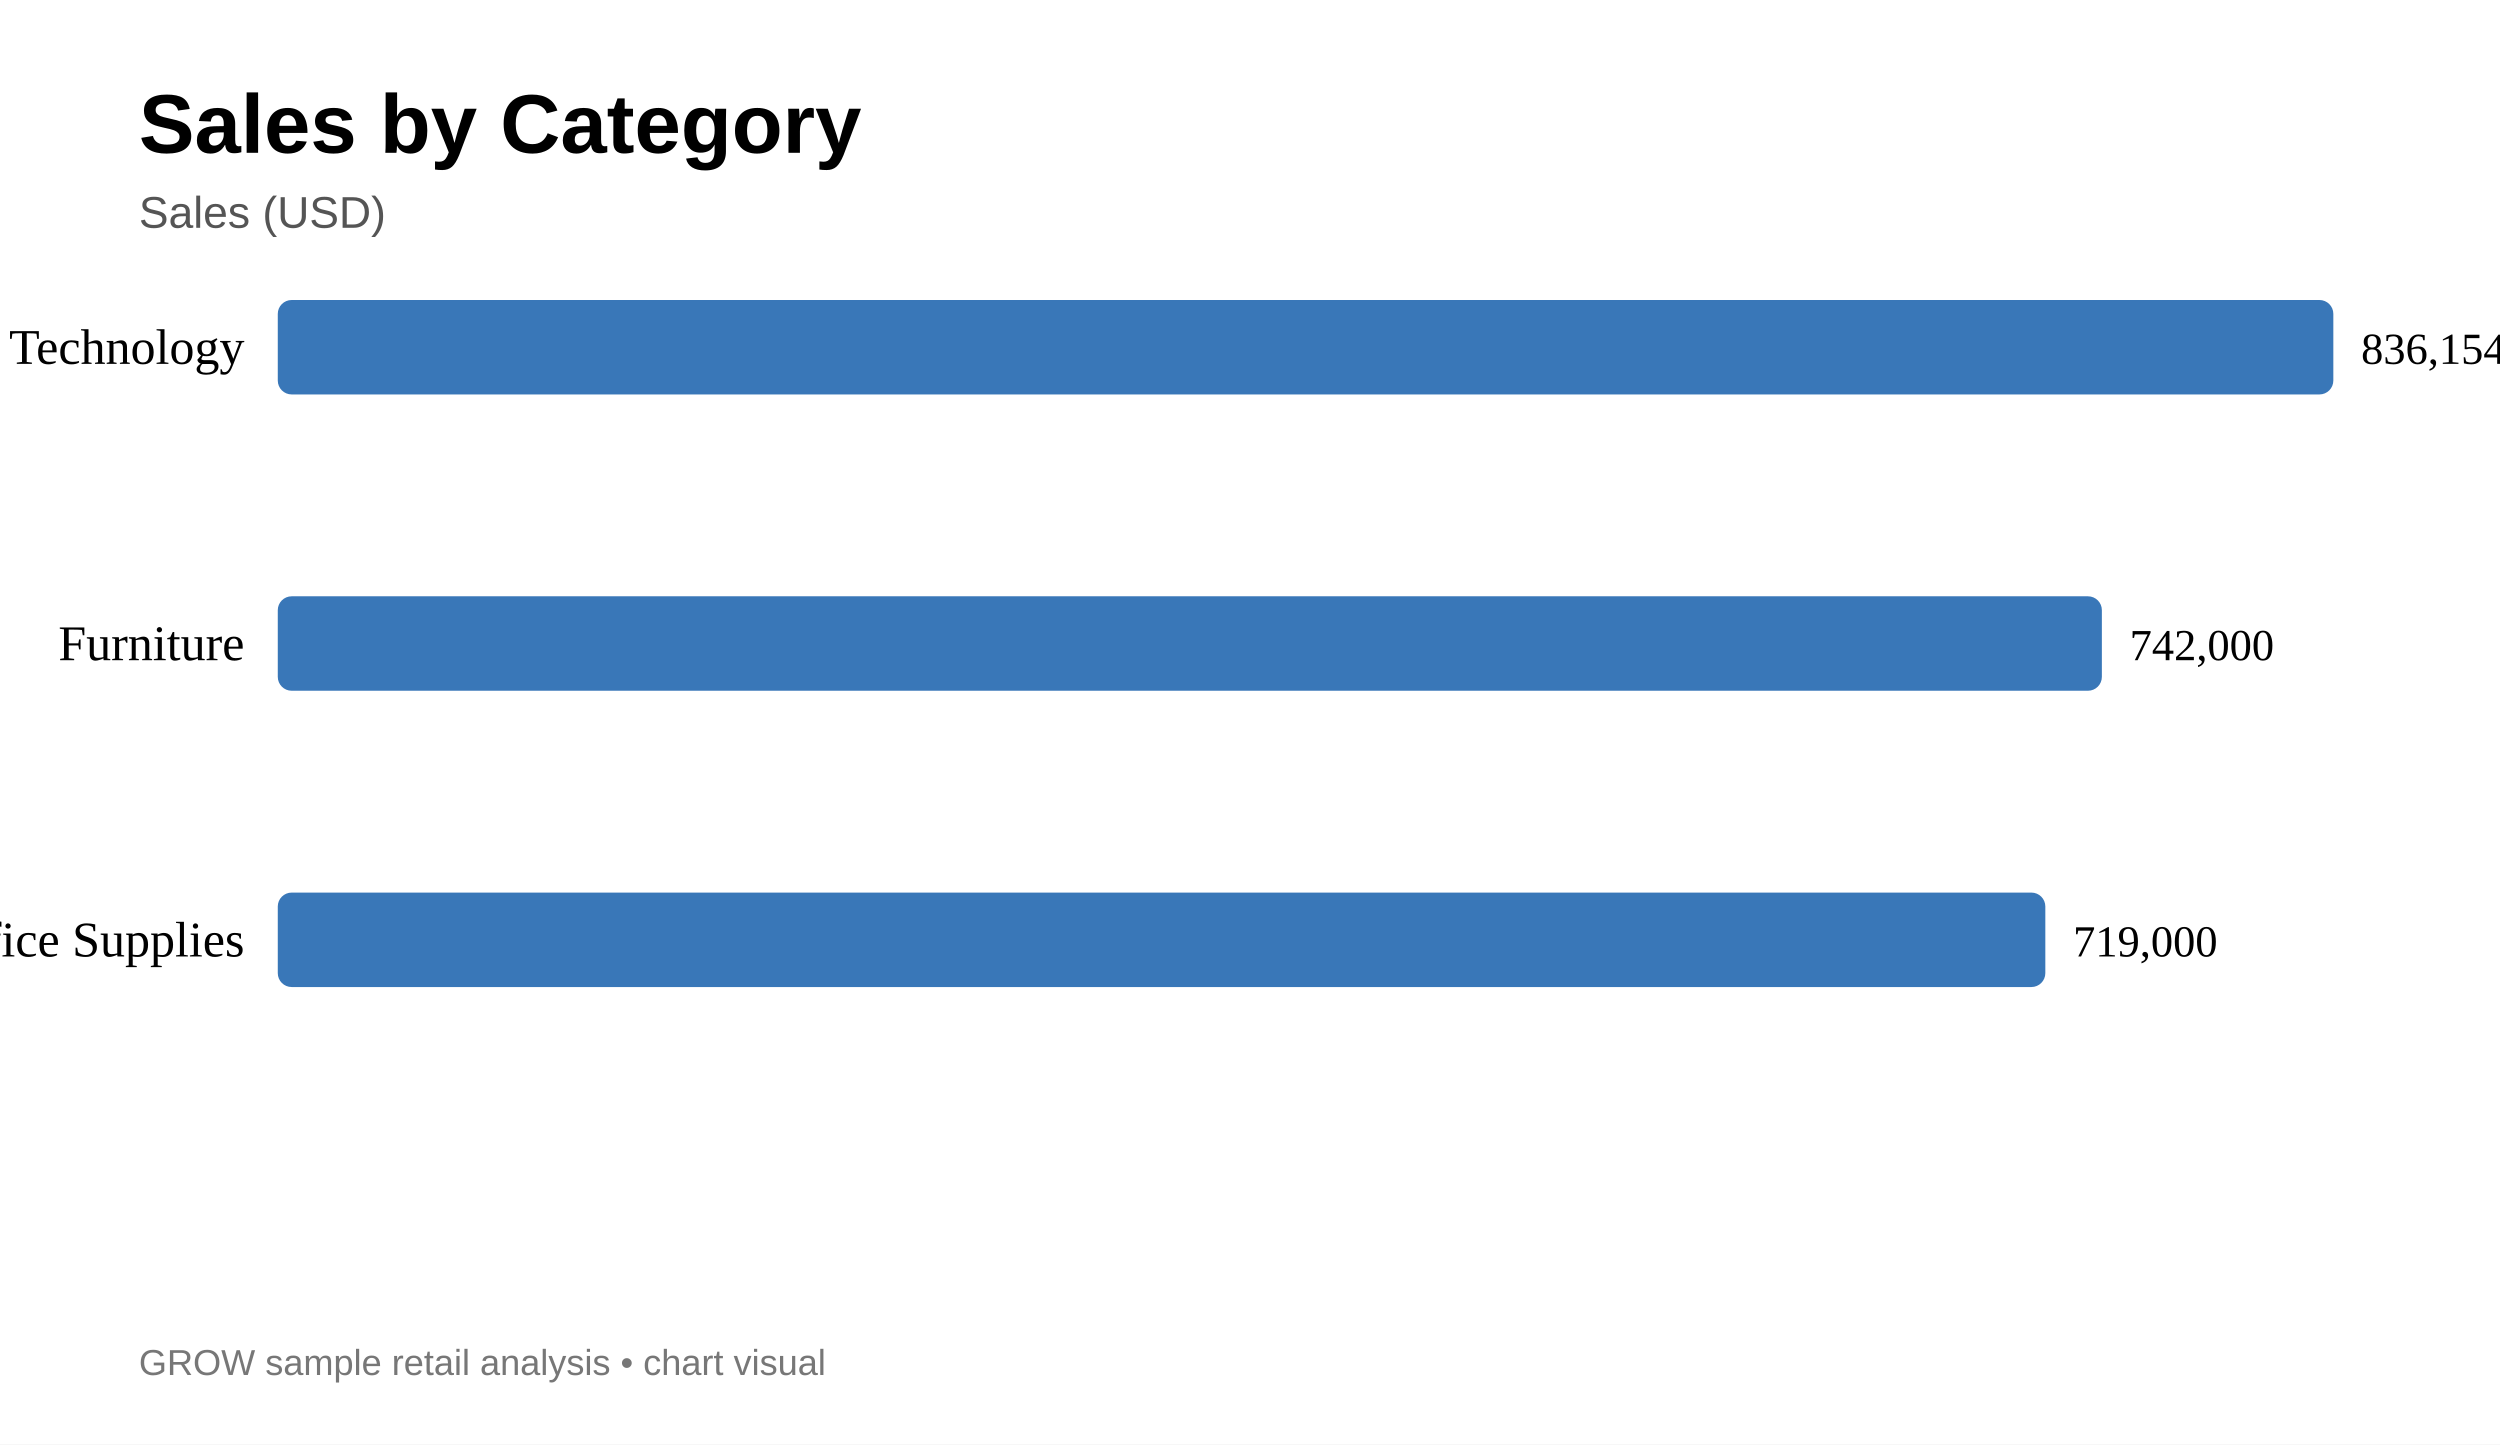
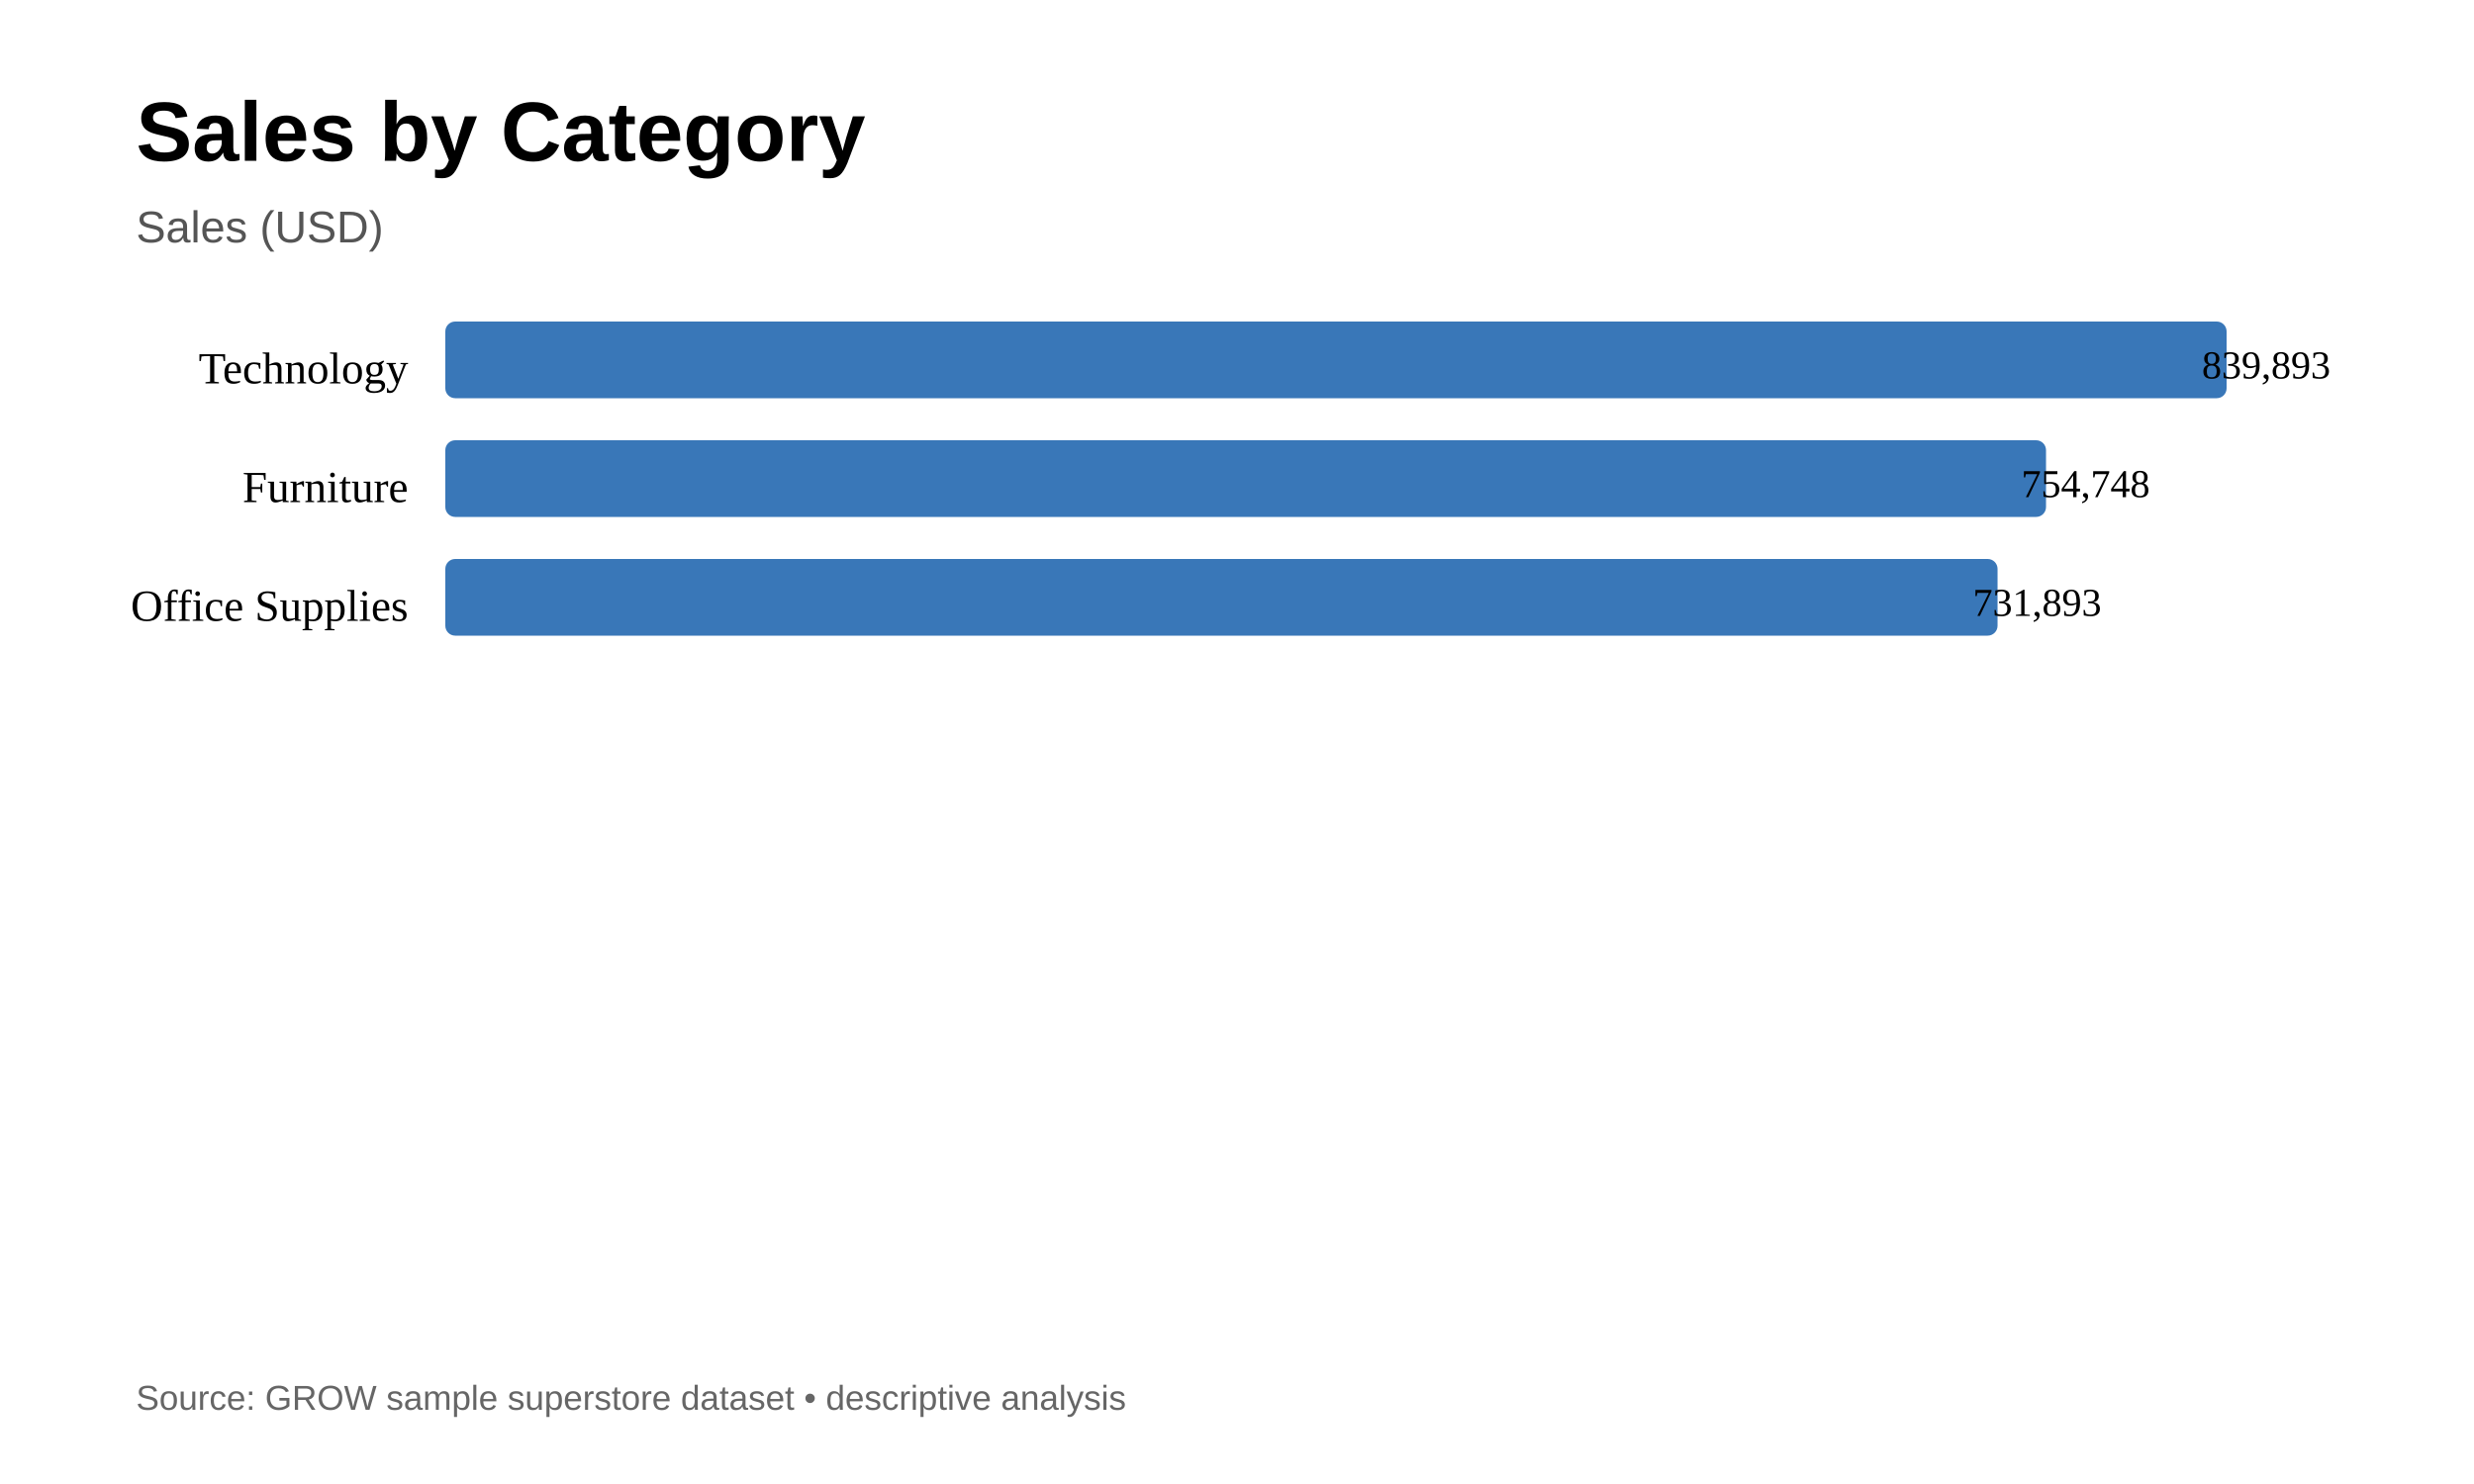
- <svg xmlns="http://www.w3.org/2000/svg" width="900" height="520" viewBox="0 0 900 520">
-   <rect width="100%" height="100%" fill="#fff" />
-   <text x="50" y="55" font-size="30" font-family="Arial" font-weight="bold">Sales by Category</text>
-   <text x="50" y="82" font-size="16" font-family="Arial" fill="#555">Sales (USD)</text>
-   <rect x="100" y="108" width="740" height="34" rx="5" fill="#3977b8" />
-   <text x="88" y="131" text-anchor="end" font-size="18">Technology</text>
-   <text x="850" y="131" font-size="16">836,154</text>
-   <rect x="100" y="214.667" width="656.673" height="34" rx="5" fill="#3977b8" />
-   <text x="88" y="237.667" text-anchor="end" font-size="18">Furniture</text>
-   <text x="766.673" y="237.667" font-size="16">742,000</text>
-   <rect x="100" y="321.333" width="636.318" height="34" rx="5" fill="#3977b8" />
-   <text x="88" y="344.333" text-anchor="end" font-size="18">Office Supplies</text>
-   <text x="746.318" y="344.333" font-size="16">719,000</text>
-   <text x="50" y="495" font-size="13" fill="#777" font-family="Arial">GROW sample retail analysis • chart visual</text>
+ <svg xmlns="http://www.w3.org/2000/svg" width="1000" height="600">
+   <rect width="100%" height="100%" fill="white" />
+   <text x="55" y="65" font-family="Arial" font-size="34" font-weight="bold">Sales by Category</text>
+   <text x="55" y="98" font-family="Arial" font-size="18" fill="#555">Sales (USD)</text>
+   <text x="165" y="155" text-anchor="end" font-size="18">Technology</text>
+   <rect x="180" y="130" width="720" height="31" rx="4" fill="#3977b8" />
+   <text x="890" y="153" text-anchor="start" font-size="16">839,893</text>
+   <text x="165" y="203" text-anchor="end" font-size="18">Furniture</text>
+   <rect x="180" y="178" width="647.009" height="31" rx="4" fill="#3977b8" />
+   <text x="817.009" y="201" text-anchor="start" font-size="16">754,748</text>
+   <text x="165" y="251" text-anchor="end" font-size="18">Office Supplies</text>
+   <rect x="180" y="226" width="627.417" height="31" rx="4" fill="#3977b8" />
+   <text x="797.417" y="249" text-anchor="start" font-size="16">731,893</text>
+   <text x="55" y="570" font-family="Arial" font-size="14" fill="#666">Source: GROW sample superstore dataset • descriptive analysis</text>
</svg>
